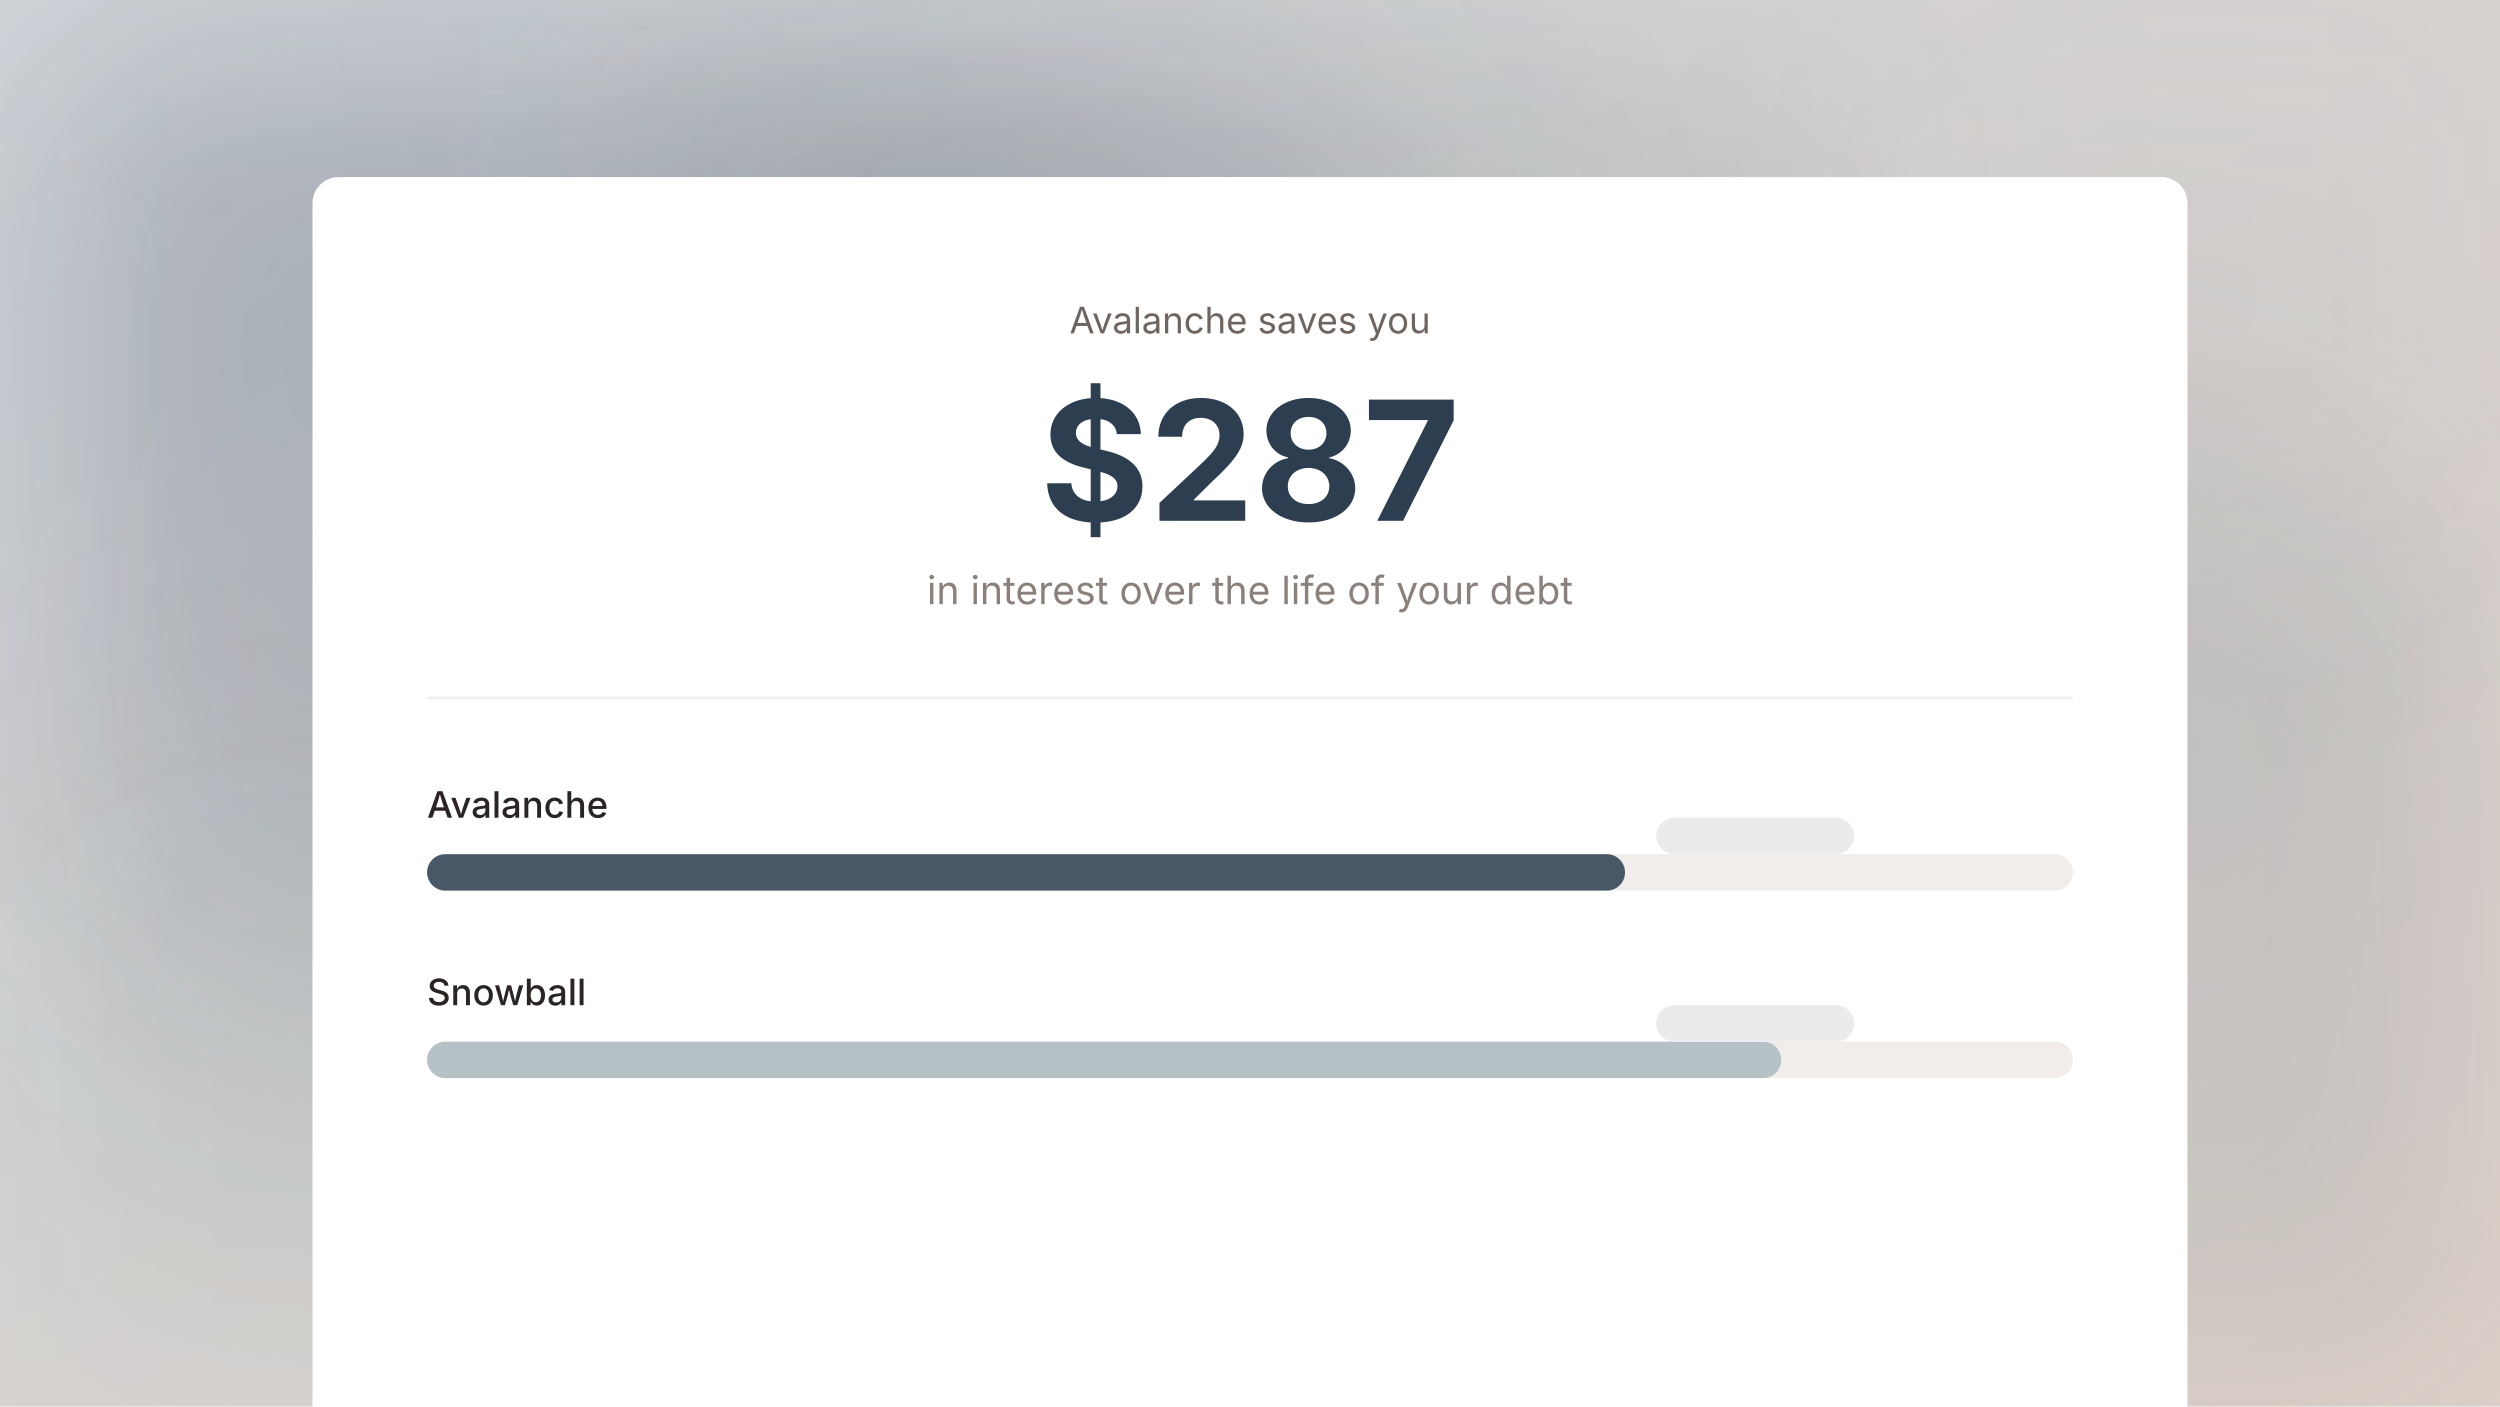
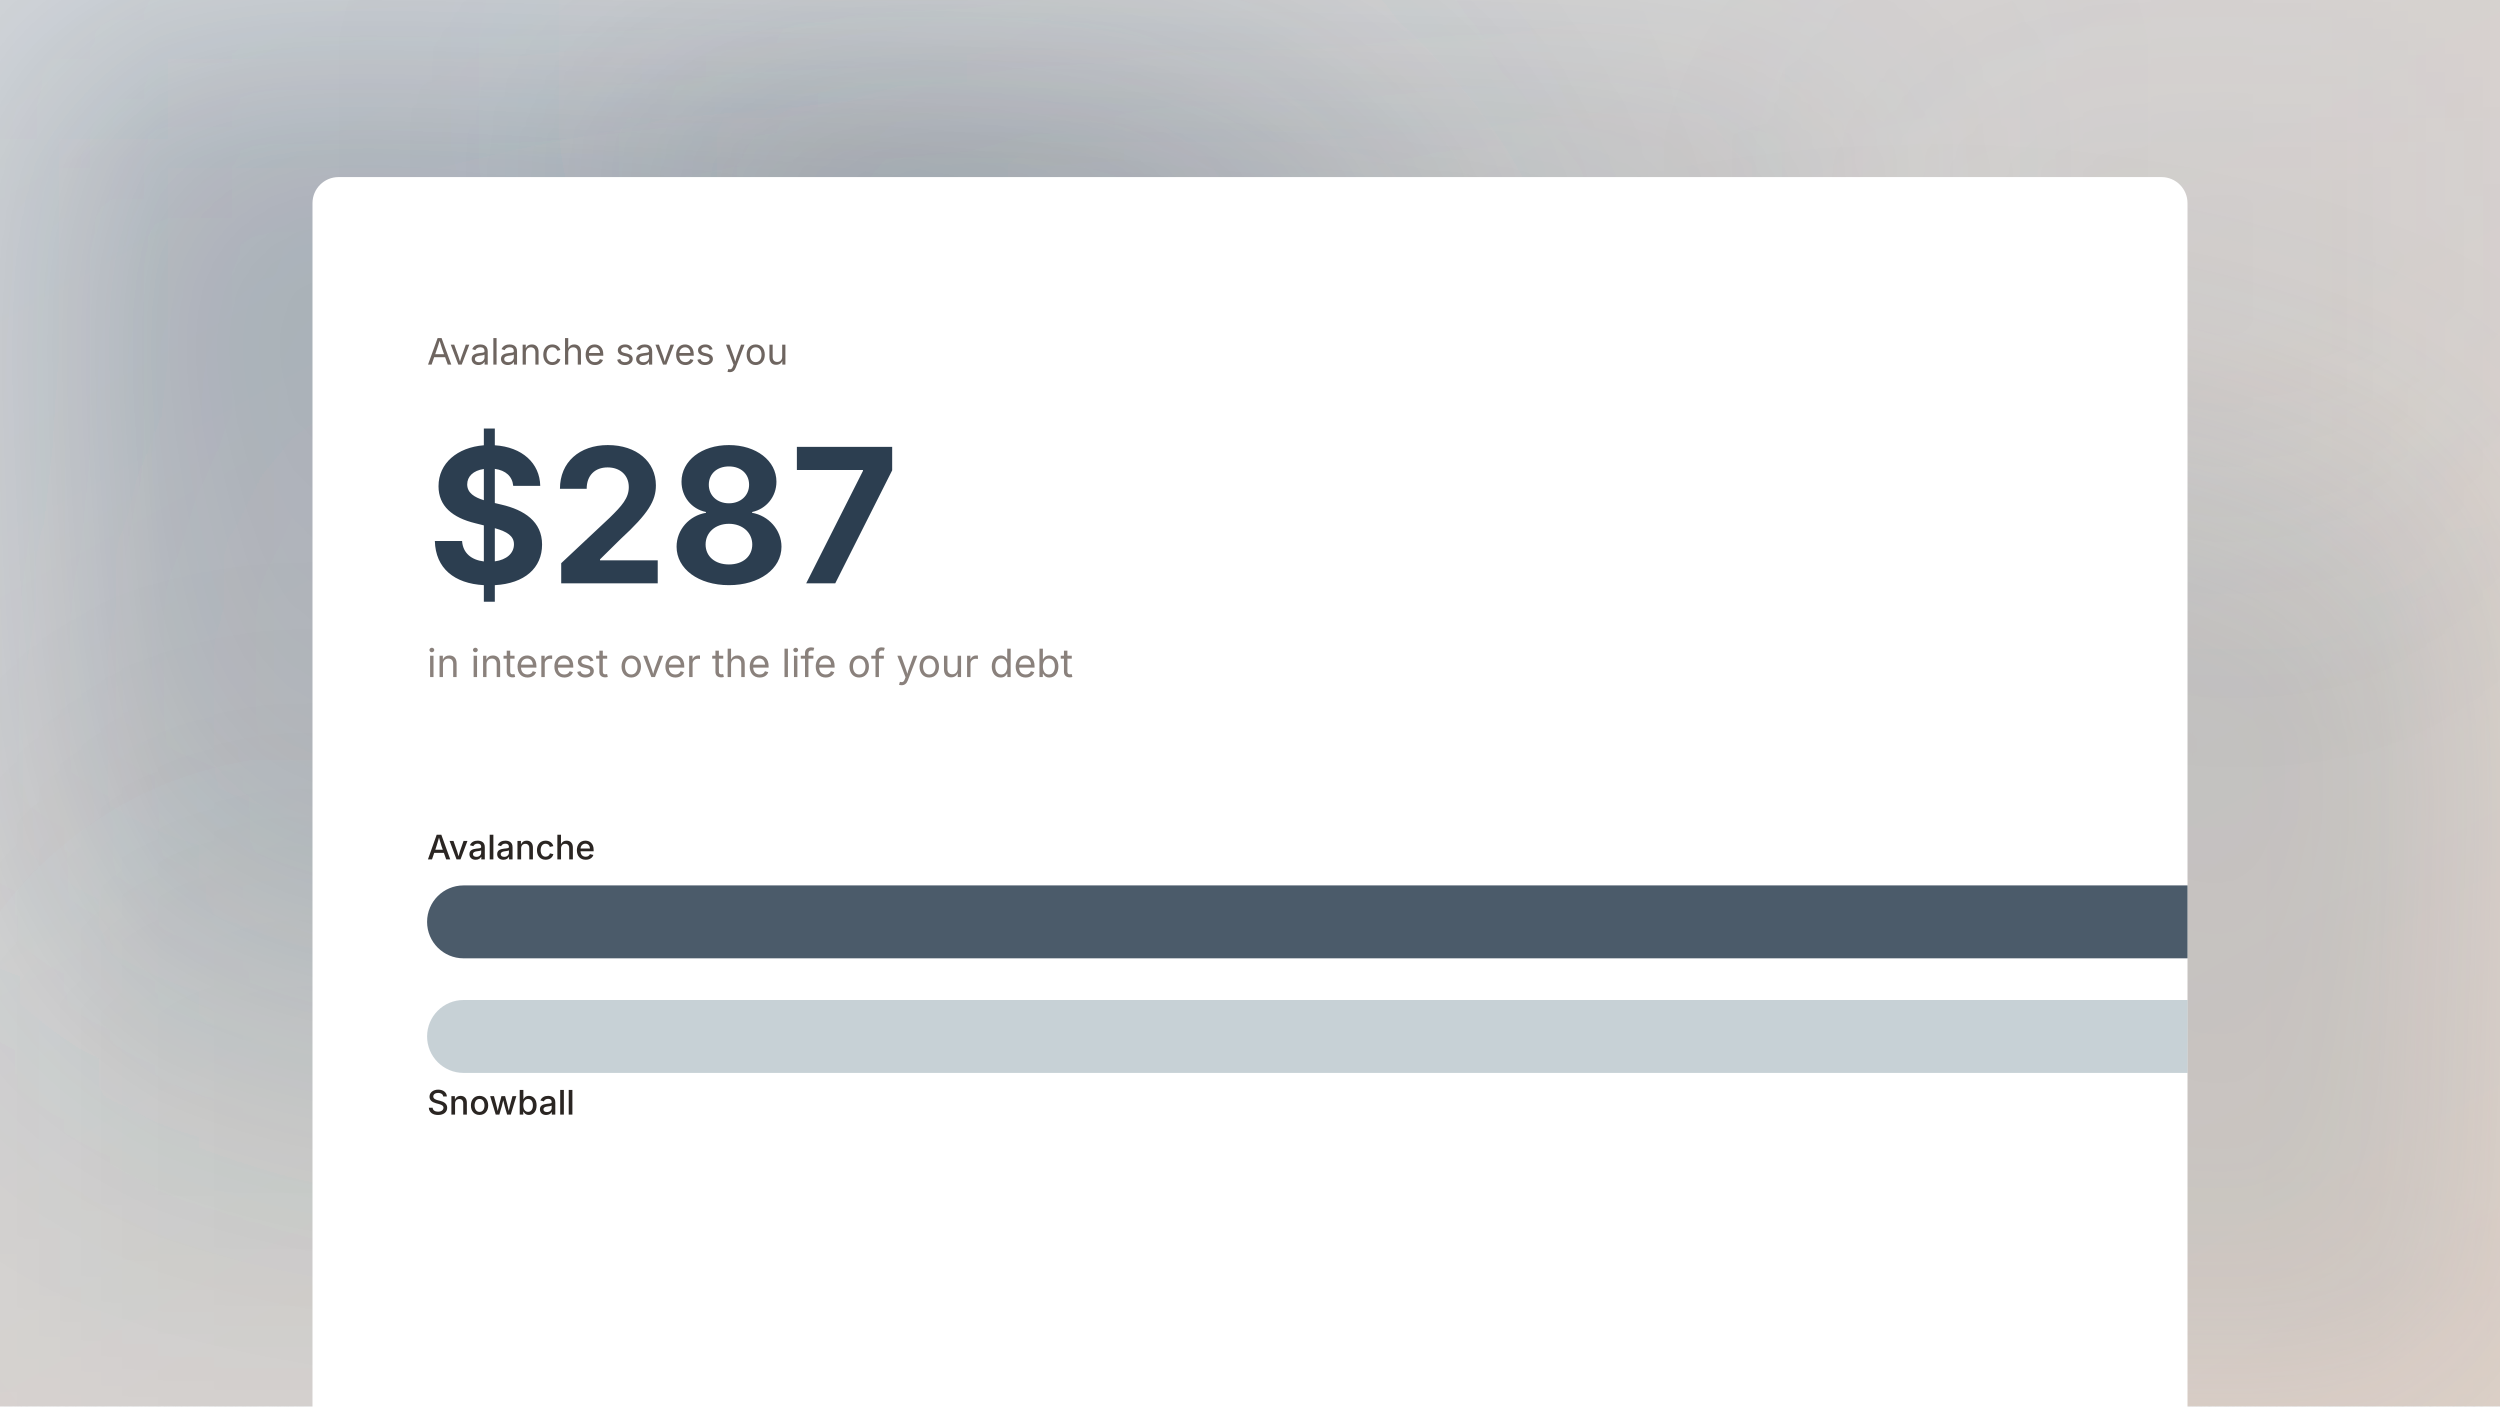
<svg xmlns="http://www.w3.org/2000/svg" width="960" height="540" viewBox="0 0 960 540">
  <defs>
    <linearGradient id="bg" x1="0%" y1="0%" x2="100%" y2="100%">
      <stop offset="0%" stop-color="#E8EDF2" />
      <stop offset="100%" stop-color="#F5E6DC" />
    </linearGradient>
    <linearGradient id="blob1" x1="0%" y1="0%" x2="100%" y2="100%">
      <stop offset="0%" stop-color="#2C3E50" stop-opacity="0.35" />
      <stop offset="100%" stop-color="#5D7B9A" stop-opacity="0.15" />
    </linearGradient>
    <linearGradient id="blob2" x1="100%" y1="0%" x2="0%" y2="100%">
      <stop offset="0%" stop-color="#78909C" stop-opacity="0.3" />
      <stop offset="100%" stop-color="#B0BEC5" stop-opacity="0.12" />
    </linearGradient>
    <linearGradient id="blob3" x1="0%" y1="100%" x2="100%" y2="0%">
      <stop offset="0%" stop-color="#2C3E50" stop-opacity="0.2" />
      <stop offset="100%" stop-color="#78909C" stop-opacity="0.1" />
    </linearGradient>
    <filter id="blur1" x="-50%" y="-50%" width="200%" height="200%">
      <feGaussianBlur stdDeviation="65" />
    </filter>
    <filter id="blur2" x="-50%" y="-50%" width="200%" height="200%">
      <feGaussianBlur stdDeviation="50" />
    </filter>
    <filter id="blur3" x="-50%" y="-50%" width="200%" height="200%">
      <feGaussianBlur stdDeviation="55" />
    </filter>
    <filter id="grain">
      <feTurbulence type="fractalNoise" baseFrequency="0.65" numOctaves="3" stitchTiles="stitch" />
      <feColorMatrix type="saturate" values="0" />
      <feBlend in="SourceGraphic" mode="multiply" />
    </filter>
+     <clipPath id="card-clip">
+       <rect x="120" y="68" width="720" height="490" rx="10" />
+     </clipPath>
  </defs>
  <rect width="960" height="540" fill="url(#bg)" />
  <ellipse cx="220" cy="160" rx="320" ry="240" fill="url(#blob1)" filter="url(#blur1)" />
  <ellipse cx="740" cy="380" rx="300" ry="220" fill="url(#blob2)" filter="url(#blur2)" />
  <ellipse cx="480" cy="40" rx="240" ry="180" fill="url(#blob3)" filter="url(#blur3)" />
  <circle cx="120" cy="440" r="150" fill="#2C3E50" fill-opacity="0.05" filter="url(#blur2)" />
  <circle cx="860" cy="80" r="130" fill="#78909C" fill-opacity="0.06" filter="url(#blur3)" />
  <rect width="960" height="540" filter="url(#grain)" opacity="0.1" />
  <rect x="120" y="68" width="720" height="490" rx="10" fill="white" />
-   <text x="480" y="128" font-family="system-ui, -apple-system, sans-serif" font-size="14" fill="#6E6560" text-anchor="middle">Avalanche saves you</text>
-   <text x="480" y="200" font-family="system-ui, -apple-system, sans-serif" font-size="64" font-weight="700" fill="#2C3E50" text-anchor="middle">$287</text>
-   <text x="480" y="232" font-family="system-ui, -apple-system, sans-serif" font-size="15" fill="#8A817C" text-anchor="middle">in interest over the life of your debt</text>
-   <line x1="164" y1="268" x2="796" y2="268" stroke="#F0EDEA" stroke-width="1" />
-   <text x="164" y="314" font-family="system-ui, -apple-system, sans-serif" font-size="14" font-weight="500" fill="#2A2522">Avalanche</text>
-   <rect x="164" y="328" width="632" height="14" rx="7" fill="#F0EDEA" />
-   <rect x="164" y="328" width="460" height="14" rx="7" fill="#2C3E50" opacity="0.85" />
-   <rect x="636" y="314" width="76" height="14" rx="7" fill="#EBEBEB" />
-   <text x="164" y="386" font-family="system-ui, -apple-system, sans-serif" font-size="14" font-weight="500" fill="#2A2522">Snowball</text>
-   <rect x="164" y="400" width="632" height="14" rx="7" fill="#F0EDEA" />
-   <rect x="164" y="400" width="520" height="14" rx="7" fill="#90A4AE" opacity="0.6" />
-   <rect x="636" y="386" width="76" height="14" rx="7" fill="#EBEBEB" />
+   <g clip-path="url(#card-clip)">
+     <rect x="164" y="340" width="800" height="28" rx="14" fill="#2C3E50" opacity="0.85" />
+     <rect x="164" y="384" width="860" height="28" rx="14" fill="#90A4AE" opacity="0.5" />
+     <text x="164" y="330" font-family="system-ui, -apple-system, sans-serif" font-size="13" font-weight="500" fill="#2A2522">Avalanche</text>
+     <text x="164" y="428" font-family="system-ui, -apple-system, sans-serif" font-size="13" font-weight="500" fill="#2A2522">Snowball</text>
+     <text x="164" y="140" font-family="system-ui, -apple-system, sans-serif" font-size="14" fill="#6E6560">Avalanche saves you</text>
+     <text x="164" y="224" font-family="system-ui, -apple-system, sans-serif" font-size="72" font-weight="700" fill="#2C3E50">$287</text>
+     <text x="164" y="260" font-family="system-ui, -apple-system, sans-serif" font-size="15" fill="#8A817C">in interest over the life of your debt</text>
+   </g>
</svg>
